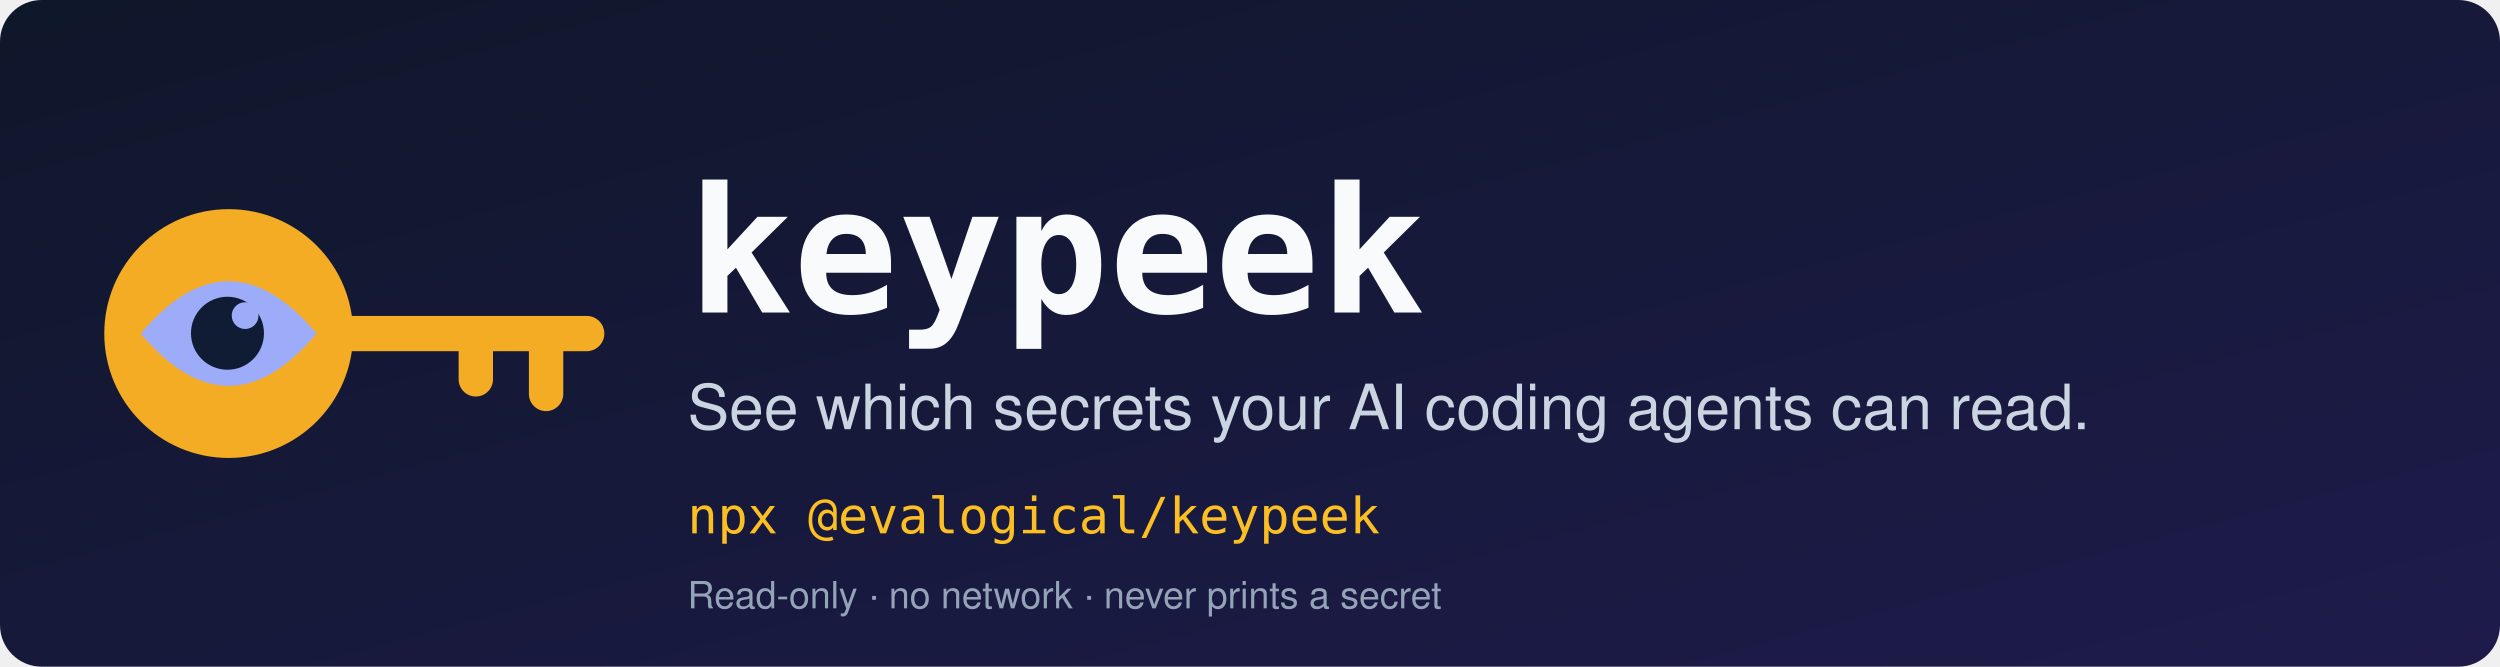
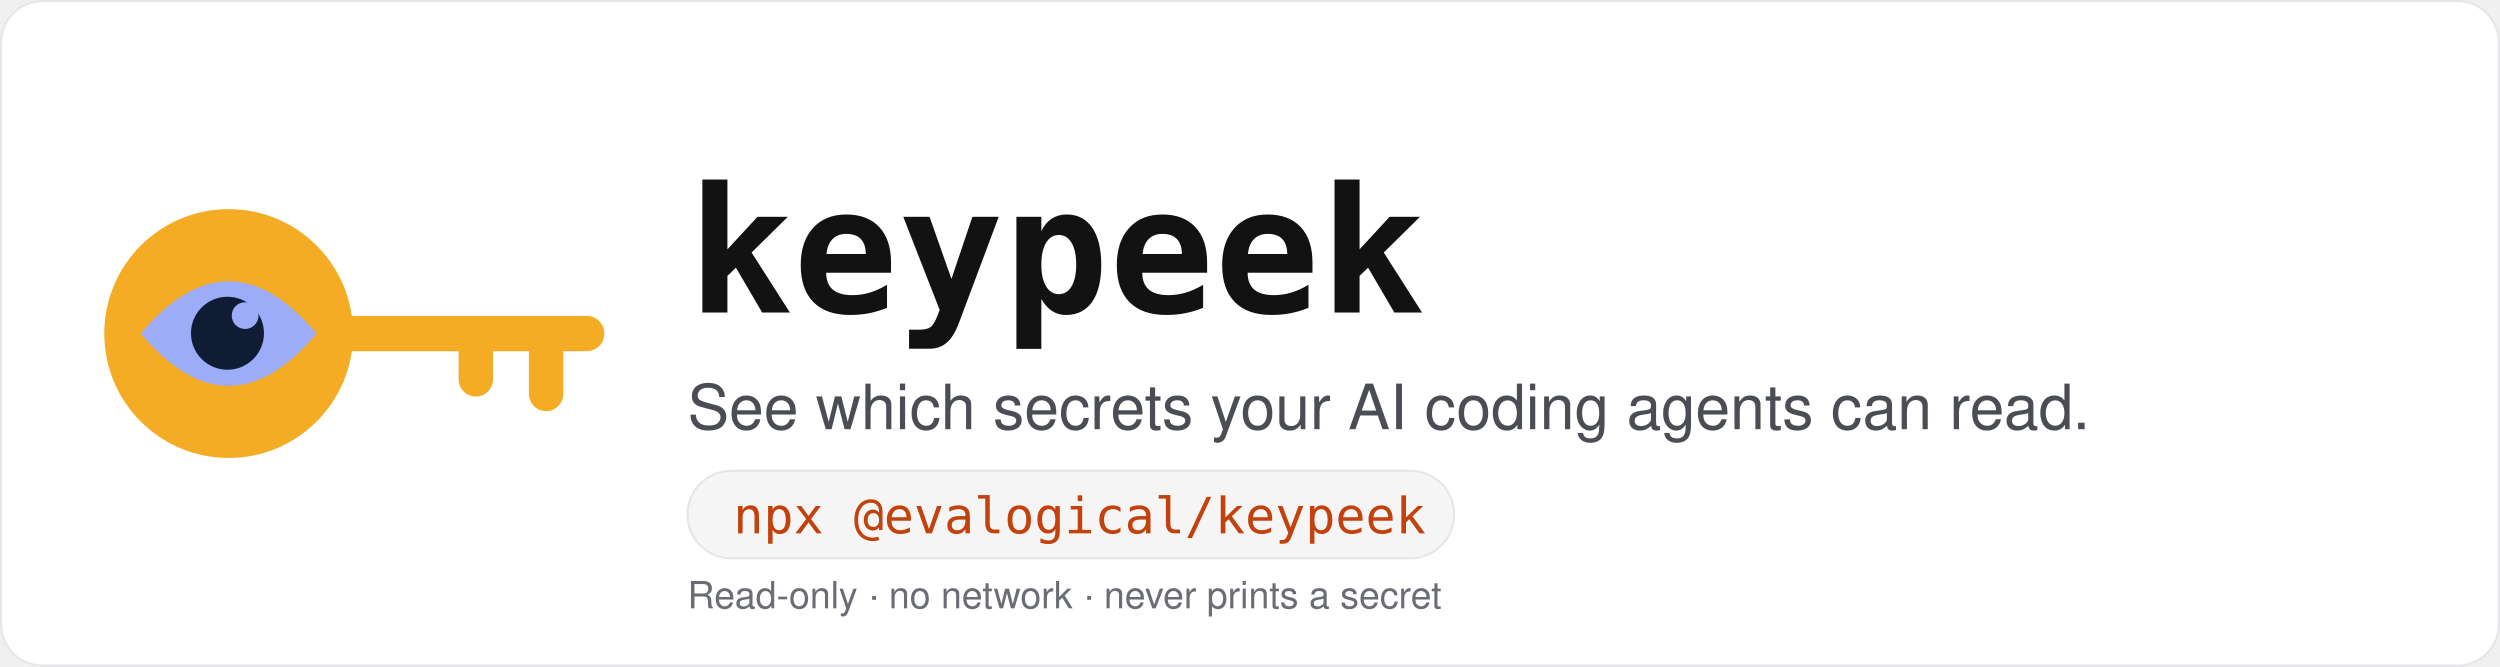
<svg xmlns="http://www.w3.org/2000/svg" width="1200" height="320" viewBox="0 0 1200 320" role="img" aria-labelledby="t d">
-   <defs>
-     <linearGradient id="bg" x1="0" y1="0" x2="1" y2="1">
-       <stop offset="0" stop-color="#0f172a" />
-       <stop offset="1" stop-color="#1e1b4b" />
-     </linearGradient>
-   </defs>
-   <rect width="1200" height="320" rx="20" fill="url(#bg)" />
+   <rect x="0.5" y="0.5" width="1199" height="319" rx="20" fill="#ffffff" stroke="#e6e6ea" />
  <g transform="translate(21 10.6) scale(0.146)">
    <rect x="900" y="966" width="943" height="116" rx="58" fill="#f4ac24" />
    <rect x="1364" y="1000" width="113" height="231" rx="56.5" fill="#f4ac24" />
    <rect x="1595" y="1000" width="113" height="279" rx="56.5" fill="#f4ac24" />
    <circle cx="608" cy="1024" r="409" fill="#f4ac24" />
    <path d="M319 1024 Q608 680 897 1024 Q608 1368 319 1024Z" fill="#9cacf8" />
    <circle cx="604" cy="1023" r="120" fill="#101c34" />
    <circle cx="662" cy="965" r="44" fill="#9cacf8" />
  </g>
-   <text x="330" y="150" font-family="ui-monospace, SFMono-Regular, Menlo, Consolas, monospace" font-size="84" font-weight="700" fill="#f8fafc">keypeek</text>
-   <text x="330" y="206" font-family="system-ui, -apple-system, Segoe UI, Helvetica, Arial, sans-serif" font-size="30" fill="#cbd5e1">See which secrets your AI coding agents can read.</text>
-   <text x="330" y="256" font-family="ui-monospace, SFMono-Regular, Menlo, Consolas, monospace" font-size="24" fill="#fbbf24">npx @evalogical/keypeek</text>
-   <text x="330" y="292" font-family="system-ui, -apple-system, Segoe UI, Helvetica, Arial, sans-serif" font-size="18" fill="#94a3b8">Read-only · no network · never prints a secret</text>
+   <text x="330" y="150" font-family="ui-monospace, SFMono-Regular, Menlo, Consolas, monospace" font-size="84" font-weight="700" fill="#121212">keypeek</text>
+   <text x="330" y="206" font-family="system-ui, -apple-system, Segoe UI, Helvetica, Arial, sans-serif" font-size="30" fill="#4b4d54">See which secrets your AI coding agents can read.</text>
+   <rect x="330" y="226" width="368" height="42" rx="21" fill="#f5f5f6" stroke="#e6e6ea" />
+   <text x="352" y="256" font-family="ui-monospace, SFMono-Regular, Menlo, Consolas, monospace" font-size="24" fill="#c2410c">npx @evalogical/keypeek</text>
+   <text x="330" y="292" font-family="system-ui, -apple-system, Segoe UI, Helvetica, Arial, sans-serif" font-size="18" fill="#6b6d74">Read-only · no network · never prints a secret</text>
</svg>
